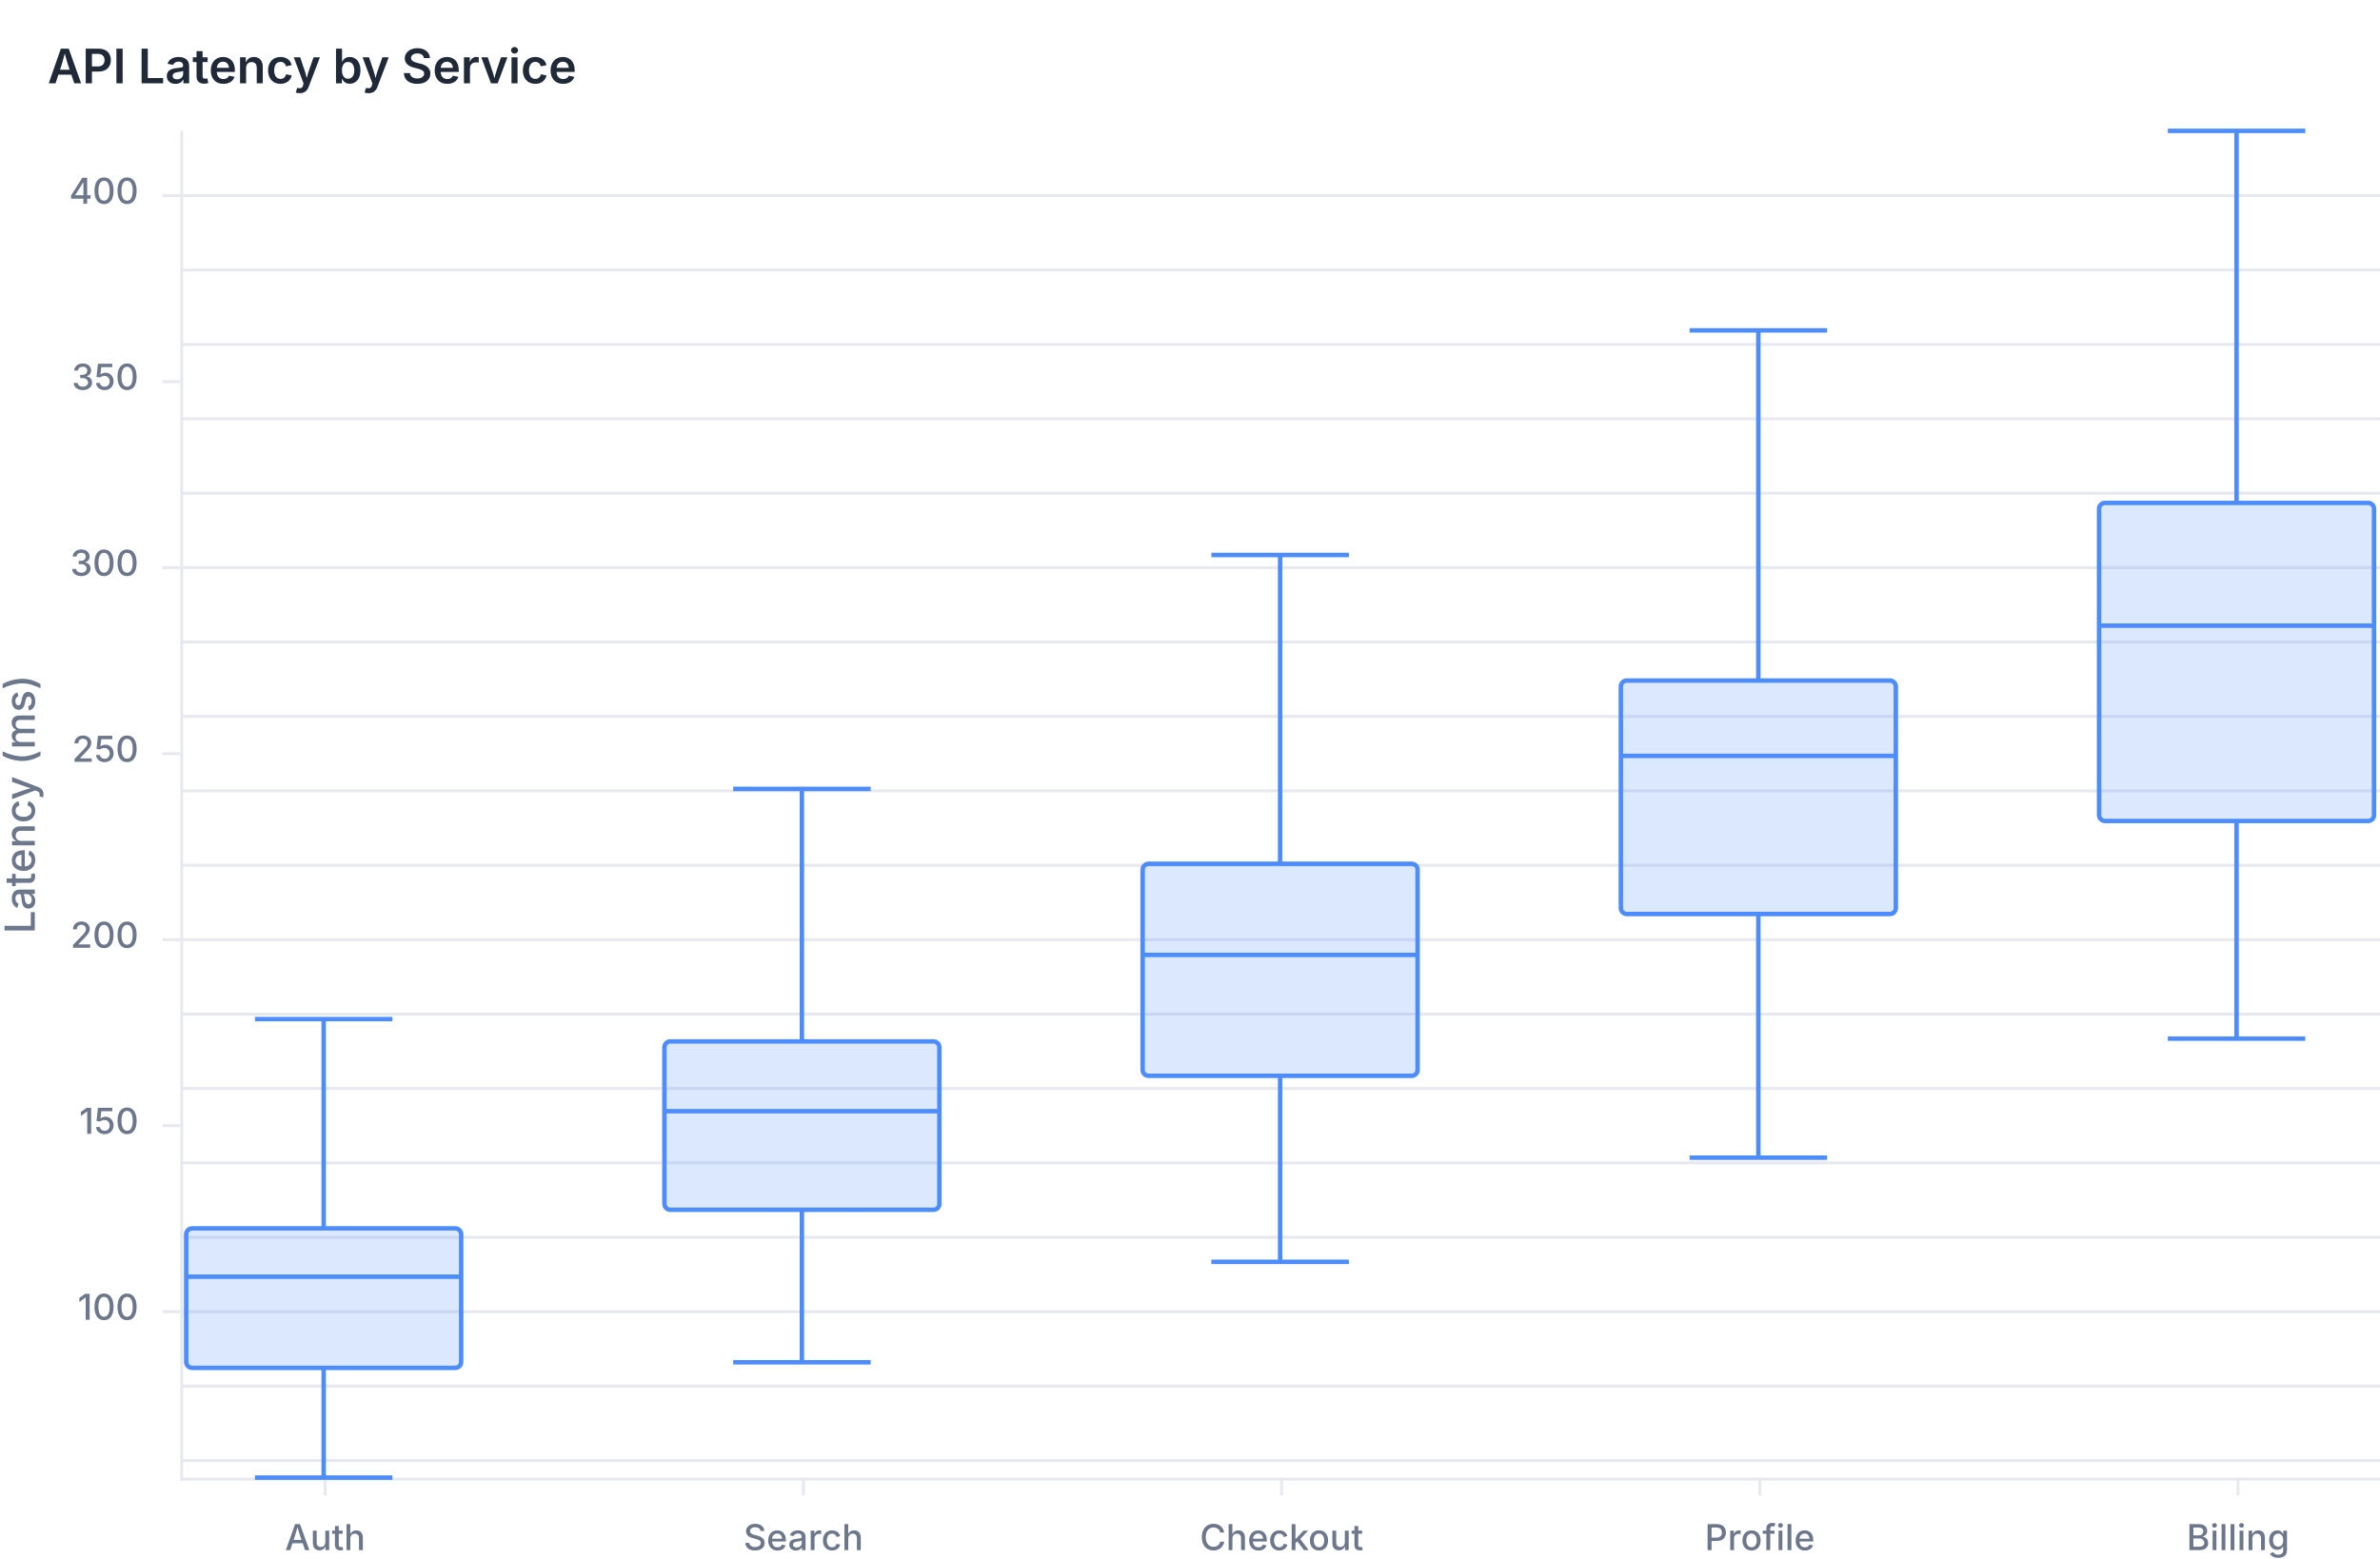
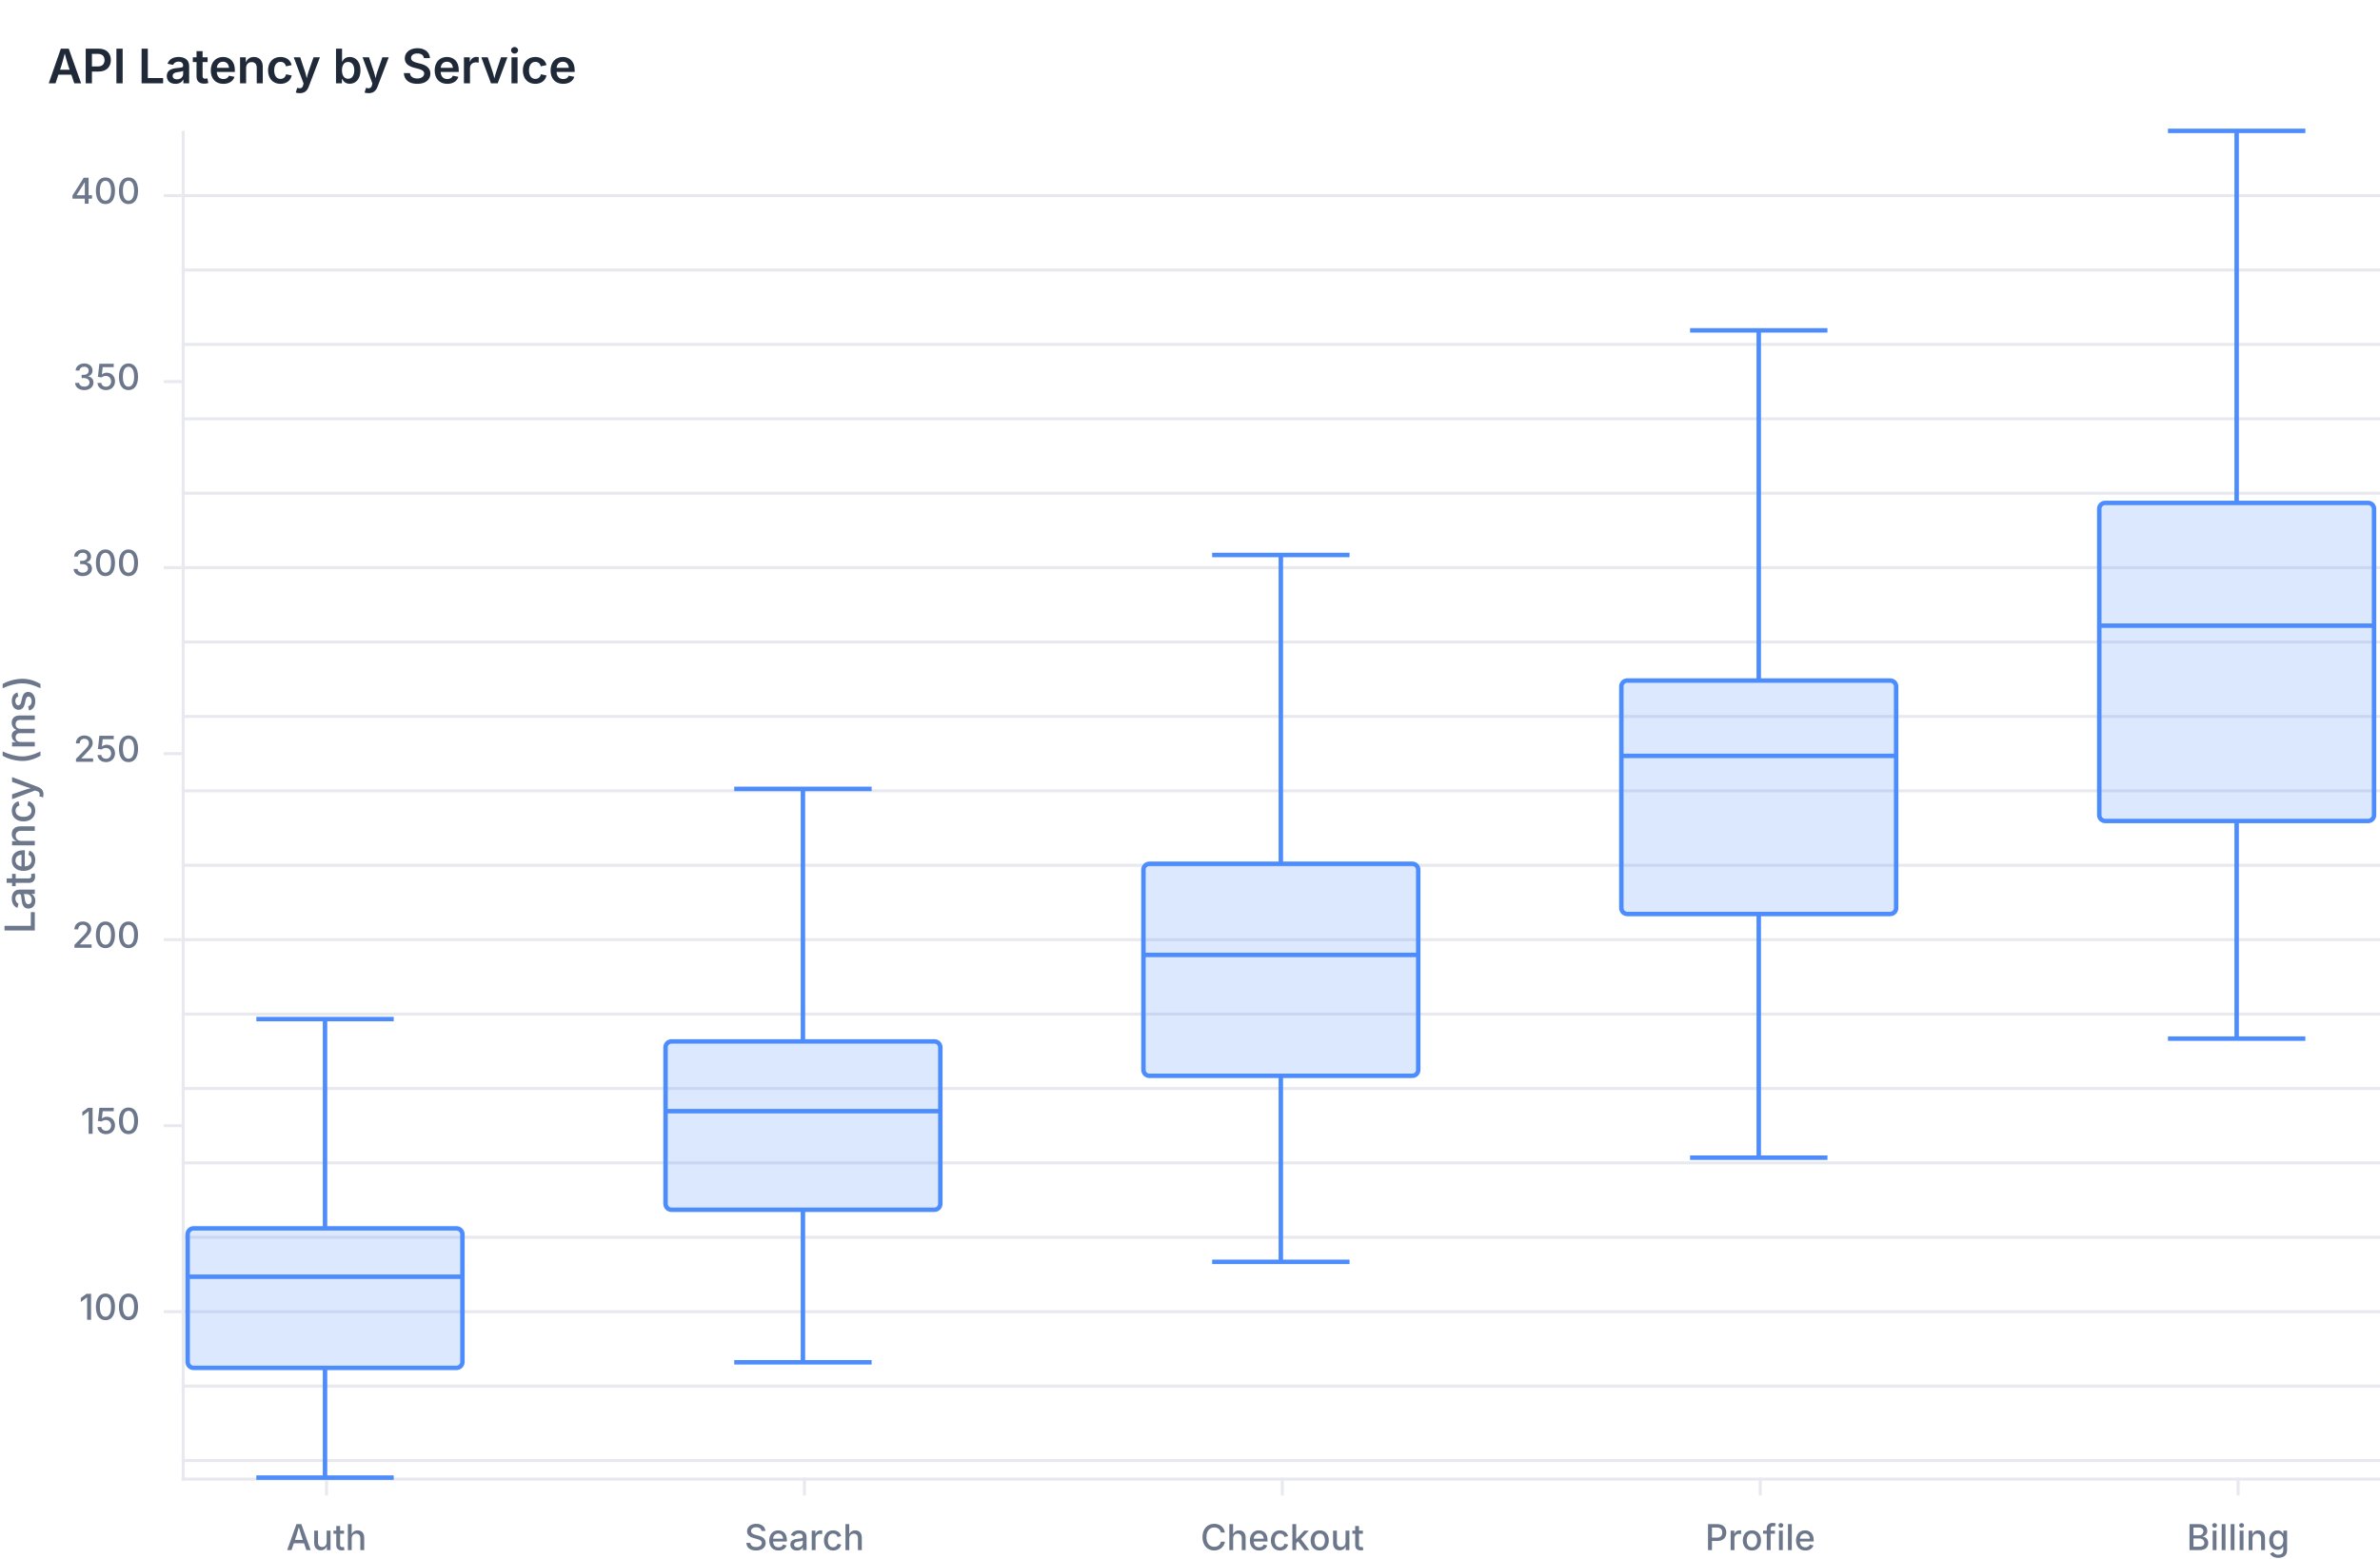
<svg xmlns="http://www.w3.org/2000/svg" style="font-family: Inter, Arial, &quot;Helvetica Neue&quot;, Helvetica, sans-serif;" height="524" width="800" viewBox="0 0 800 524" role="img">
  <g>
    <text x="16" y="28" font-size="16" font-weight="600" fill="#1f2937">API Latency by Service</text>
  </g>
  <g transform="translate(0,44)">
-     <g axis-type="x" transform="translate(60.59,452.8)">
+     <g axis-type="x" transform="translate(61.07,452.8)">
      <g fill="none" font-size="10" font-family="sans-serif" text-anchor="middle" style="user-select: none;">
-         <path stroke="currentColor" d="M0.5, 0 V0.5 H739.91 V0" style="stroke: #e8e9ef; stroke-width: 1px; stroke-dasharray: none;" />
-         <g opacity="1" transform="translate(48.71313,0)" style="stroke: none; font-size: 12px; font-weight: 500;">
+         <path stroke="currentColor" d="M0.5, 0 V0.5 H739.43 V0" style="stroke: #e8e9ef; stroke-width: 1px; stroke-dasharray: none;" />
+         <g opacity="1" transform="translate(48.68312,0)" style="stroke: none; font-size: 12px; font-weight: 500;">
          <line stroke="currentColor" y2="6" style="stroke: #e8e9ef; stroke-width: 1px;" />
          <text fill="currentColor" style="fill: #6c778c; cursor: default; font-family: Inter, Arial, &quot;Helvetica Neue&quot;, Helvetica, sans-serif; text-decoration: none; stroke: none;">
            <tspan font-size="12" font-family="Inter,Arial,&quot;Helvetica Neue&quot;,Helvetica,sans-serif" y="20">
              <tspan x="0" dy="0em" dominant-baseline="central">Auth</tspan>
            </tspan>
          </text>
        </g>
-         <g opacity="1" transform="translate(209.4591,0)" style="stroke: none; font-size: 12px; font-weight: 500;">
+         <g opacity="1" transform="translate(209.3241,0)" style="stroke: none; font-size: 12px; font-weight: 500;">
          <line stroke="currentColor" y2="6" style="stroke: #e8e9ef; stroke-width: 1px;" />
          <text fill="currentColor" style="fill: #6c778c; cursor: default; font-family: Inter, Arial, &quot;Helvetica Neue&quot;, Helvetica, sans-serif; text-decoration: none; stroke: none;">
            <tspan font-size="12" font-family="Inter,Arial,&quot;Helvetica Neue&quot;,Helvetica,sans-serif" y="20">
              <tspan x="0" dy="0em" dominant-baseline="central">Search</tspan>
            </tspan>
          </text>
        </g>
-         <g opacity="1" transform="translate(370.205,0)" style="stroke: none; font-size: 12px; font-weight: 500;">
+         <g opacity="1" transform="translate(369.965,0)" style="stroke: none; font-size: 12px; font-weight: 500;">
          <line stroke="currentColor" y2="6" style="stroke: #e8e9ef; stroke-width: 1px;" />
          <text fill="currentColor" style="fill: #6c778c; cursor: default; font-family: Inter, Arial, &quot;Helvetica Neue&quot;, Helvetica, sans-serif; text-decoration: none; stroke: none;">
            <tspan font-size="12" font-family="Inter,Arial,&quot;Helvetica Neue&quot;,Helvetica,sans-serif" y="20">
              <tspan x="0" dy="0em" dominant-baseline="central">Checkout</tspan>
            </tspan>
          </text>
        </g>
-         <g opacity="1" transform="translate(530.9509,0)" style="stroke: none; font-size: 12px; font-weight: 500;">
+         <g opacity="1" transform="translate(530.6059,0)" style="stroke: none; font-size: 12px; font-weight: 500;">
          <line stroke="currentColor" y2="6" style="stroke: #e8e9ef; stroke-width: 1px;" />
          <text fill="currentColor" style="fill: #6c778c; cursor: default; font-family: Inter, Arial, &quot;Helvetica Neue&quot;, Helvetica, sans-serif; text-decoration: none; stroke: none;">
            <tspan font-size="12" font-family="Inter,Arial,&quot;Helvetica Neue&quot;,Helvetica,sans-serif" y="20">
              <tspan x="0" dy="0em" dominant-baseline="central">Profile</tspan>
            </tspan>
          </text>
        </g>
-         <g opacity="1" transform="translate(691.6969,0)" style="stroke: none; font-size: 12px; font-weight: 500;">
+         <g opacity="1" transform="translate(691.2469,0)" style="stroke: none; font-size: 12px; font-weight: 500;">
          <line stroke="currentColor" y2="6" style="stroke: #e8e9ef; stroke-width: 1px;" />
          <text fill="currentColor" style="fill: #6c778c; cursor: default; font-family: Inter, Arial, &quot;Helvetica Neue&quot;, Helvetica, sans-serif; text-decoration: none; stroke: none;">
            <tspan font-size="12" font-family="Inter,Arial,&quot;Helvetica Neue&quot;,Helvetica,sans-serif" y="20">
              <tspan x="0" dy="0em" dominant-baseline="central">Billing</tspan>
            </tspan>
          </text>
        </g>
      </g>
      <g style="opacity: 0;" />
    </g>
-     <g axis-type="y" transform="translate(60.59,0)">
+     <g axis-type="y" transform="translate(61.07,0)">
      <g fill="none" font-size="10" font-family="sans-serif" text-anchor="end" style="user-select: none;">
        <path stroke="currentColor" d="M0, 453.3 H0.5 V0.5 H0" style="stroke: #e8e9ef; stroke-width: 1px; stroke-dasharray: none;" />
        <g opacity="1" transform="translate(0,397.0127)" style="stroke: none; font-size: 12px; font-weight: 500;">
          <line stroke="currentColor" x2="-6" style="stroke: #e8e9ef; stroke-width: 1px;" />
          <text fill="currentColor" x="-14" style="fill: #6c778c; cursor: default; font-family: Inter, Arial, &quot;Helvetica Neue&quot;, Helvetica, sans-serif; text-decoration: none; stroke: none;">
            <tspan font-size="12" font-family="Inter,Arial,&quot;Helvetica Neue&quot;,Helvetica,sans-serif" y="-6">
              <tspan x="-14" dy="0em" dominant-baseline="hanging">100</tspan>
            </tspan>
          </text>
        </g>
        <g opacity="1" transform="translate(0,334.4713)" style="stroke: none; font-size: 12px; font-weight: 500;">
          <line stroke="currentColor" x2="-6" style="stroke: #e8e9ef; stroke-width: 1px;" />
          <text fill="currentColor" x="-14" style="fill: #6c778c; cursor: default; font-family: Inter, Arial, &quot;Helvetica Neue&quot;, Helvetica, sans-serif; text-decoration: none; stroke: none;">
            <tspan font-size="12" font-family="Inter,Arial,&quot;Helvetica Neue&quot;,Helvetica,sans-serif" y="-6">
              <tspan x="-14" dy="0em" dominant-baseline="hanging">150</tspan>
            </tspan>
          </text>
        </g>
        <g opacity="1" transform="translate(0,271.9298)" style="stroke: none; font-size: 12px; font-weight: 500;">
          <line stroke="currentColor" x2="-6" style="stroke: #e8e9ef; stroke-width: 1px;" />
          <text fill="currentColor" x="-14" style="fill: #6c778c; cursor: default; font-family: Inter, Arial, &quot;Helvetica Neue&quot;, Helvetica, sans-serif; text-decoration: none; stroke: none;">
            <tspan font-size="12" font-family="Inter,Arial,&quot;Helvetica Neue&quot;,Helvetica,sans-serif" y="-6">
              <tspan x="-14" dy="0em" dominant-baseline="hanging">200</tspan>
            </tspan>
          </text>
        </g>
        <g opacity="1" transform="translate(0,209.3884)" style="stroke: none; font-size: 12px; font-weight: 500;">
          <line stroke="currentColor" x2="-6" style="stroke: #e8e9ef; stroke-width: 1px;" />
          <text fill="currentColor" x="-14" style="fill: #6c778c; cursor: default; font-family: Inter, Arial, &quot;Helvetica Neue&quot;, Helvetica, sans-serif; text-decoration: none; stroke: none;">
            <tspan font-size="12" font-family="Inter,Arial,&quot;Helvetica Neue&quot;,Helvetica,sans-serif" y="-6">
              <tspan x="-14" dy="0em" dominant-baseline="hanging">250</tspan>
            </tspan>
          </text>
        </g>
        <g opacity="1" transform="translate(0,146.847)" style="stroke: none; font-size: 12px; font-weight: 500;">
          <line stroke="currentColor" x2="-6" style="stroke: #e8e9ef; stroke-width: 1px;" />
          <text fill="currentColor" x="-14" style="fill: #6c778c; cursor: default; font-family: Inter, Arial, &quot;Helvetica Neue&quot;, Helvetica, sans-serif; text-decoration: none; stroke: none;">
            <tspan font-size="12" font-family="Inter,Arial,&quot;Helvetica Neue&quot;,Helvetica,sans-serif" y="-6">
              <tspan x="-14" dy="0em" dominant-baseline="hanging">300</tspan>
            </tspan>
          </text>
        </g>
        <g opacity="1" transform="translate(0,84.30552)" style="stroke: none; font-size: 12px; font-weight: 500;">
          <line stroke="currentColor" x2="-6" style="stroke: #e8e9ef; stroke-width: 1px;" />
          <text fill="currentColor" x="-14" style="fill: #6c778c; cursor: default; font-family: Inter, Arial, &quot;Helvetica Neue&quot;, Helvetica, sans-serif; text-decoration: none; stroke: none;">
            <tspan font-size="12" font-family="Inter,Arial,&quot;Helvetica Neue&quot;,Helvetica,sans-serif" y="-6">
              <tspan x="-14" dy="0em" dominant-baseline="hanging">350</tspan>
            </tspan>
          </text>
        </g>
        <g opacity="1" transform="translate(0,21.76409)" style="stroke: none; font-size: 12px; font-weight: 500;">
          <line stroke="currentColor" x2="-6" style="stroke: #e8e9ef; stroke-width: 1px;" />
          <text fill="currentColor" x="-14" style="fill: #6c778c; cursor: default; font-family: Inter, Arial, &quot;Helvetica Neue&quot;, Helvetica, sans-serif; text-decoration: none; stroke: none;">
            <tspan font-size="12" font-family="Inter,Arial,&quot;Helvetica Neue&quot;,Helvetica,sans-serif" y="-6">
              <tspan x="-14" dy="0em" dominant-baseline="hanging">400</tspan>
            </tspan>
          </text>
        </g>
-         <text dy="-0.25em" transform="translate(-45.39,226.4) rotate(-90)" style="fill: #6c778c; font-size: 14px; font-weight: 500; font-family: Inter, Arial, &quot;Helvetica Neue&quot;, Helvetica, sans-serif; text-anchor: middle;">Latency (ms)</text>
+         <text dy="-0.25em" transform="translate(-45.87,226.4) rotate(-90)" style="fill: #6c778c; font-size: 14px; font-weight: 500; font-family: Inter, Arial, &quot;Helvetica Neue&quot;, Helvetica, sans-serif; text-anchor: middle;">Latency (ms)</text>
      </g>
      <g fill="none" font-size="10" font-family="sans-serif" text-anchor="end" style="opacity: 1;">
        <path stroke="currentColor" d="M0.5,453.3V0.5" style="opacity: 0;" />
        <g opacity="1" transform="translate(0,447.0459)">
-           <line stroke="currentColor" x2="739.41" style="stroke: #e8e9ef; stroke-width: 1px; stroke-dasharray: none; opacity: 1; transition: none;" />
+           <line stroke="currentColor" x2="738.93" style="stroke: #e8e9ef; stroke-width: 1px; stroke-dasharray: none; opacity: 1; transition: none;" />
          <text fill="currentColor" x="-3" dy="0.32em" />
        </g>
        <g opacity="1" transform="translate(0,422.0293)">
-           <line stroke="currentColor" x2="739.41" style="stroke: #e8e9ef; stroke-width: 1px; stroke-dasharray: none; opacity: 1; transition: none;" />
+           <line stroke="currentColor" x2="738.93" style="stroke: #e8e9ef; stroke-width: 1px; stroke-dasharray: none; opacity: 1; transition: none;" />
          <text fill="currentColor" x="-3" dy="0.32em" />
        </g>
        <g opacity="1" transform="translate(0,397.0127)">
-           <line stroke="currentColor" x2="739.41" style="stroke: #e8e9ef; stroke-width: 1px; stroke-dasharray: none; opacity: 1; transition: none;" />
+           <line stroke="currentColor" x2="738.93" style="stroke: #e8e9ef; stroke-width: 1px; stroke-dasharray: none; opacity: 1; transition: none;" />
          <text fill="currentColor" x="-3" dy="0.32em" />
        </g>
        <g opacity="1" transform="translate(0,371.9961)">
-           <line stroke="currentColor" x2="739.41" style="stroke: #e8e9ef; stroke-width: 1px; stroke-dasharray: none; opacity: 1; transition: none;" />
+           <line stroke="currentColor" x2="738.93" style="stroke: #e8e9ef; stroke-width: 1px; stroke-dasharray: none; opacity: 1; transition: none;" />
          <text fill="currentColor" x="-3" dy="0.32em" />
        </g>
        <g opacity="1" transform="translate(0,346.9796)">
-           <line stroke="currentColor" x2="739.41" style="stroke: #e8e9ef; stroke-width: 1px; stroke-dasharray: none; opacity: 1; transition: none;" />
+           <line stroke="currentColor" x2="738.93" style="stroke: #e8e9ef; stroke-width: 1px; stroke-dasharray: none; opacity: 1; transition: none;" />
          <text fill="currentColor" x="-3" dy="0.32em" />
        </g>
        <g opacity="1" transform="translate(0,321.963)">
-           <line stroke="currentColor" x2="739.41" style="stroke: #e8e9ef; stroke-width: 1px; stroke-dasharray: none; opacity: 1; transition: none;" />
+           <line stroke="currentColor" x2="738.93" style="stroke: #e8e9ef; stroke-width: 1px; stroke-dasharray: none; opacity: 1; transition: none;" />
          <text fill="currentColor" x="-3" dy="0.32em" />
        </g>
        <g opacity="1" transform="translate(0,296.9464)">
-           <line stroke="currentColor" x2="739.41" style="stroke: #e8e9ef; stroke-width: 1px; stroke-dasharray: none; opacity: 1; transition: none;" />
+           <line stroke="currentColor" x2="738.93" style="stroke: #e8e9ef; stroke-width: 1px; stroke-dasharray: none; opacity: 1; transition: none;" />
          <text fill="currentColor" x="-3" dy="0.32em" />
        </g>
        <g opacity="1" transform="translate(0,271.9298)">
-           <line stroke="currentColor" x2="739.41" style="stroke: #e8e9ef; stroke-width: 1px; stroke-dasharray: none; opacity: 1; transition: none;" />
+           <line stroke="currentColor" x2="738.93" style="stroke: #e8e9ef; stroke-width: 1px; stroke-dasharray: none; opacity: 1; transition: none;" />
          <text fill="currentColor" x="-3" dy="0.32em" />
        </g>
        <g opacity="1" transform="translate(0,246.9133)">
-           <line stroke="currentColor" x2="739.41" style="stroke: #e8e9ef; stroke-width: 1px; stroke-dasharray: none; opacity: 1; transition: none;" />
+           <line stroke="currentColor" x2="738.93" style="stroke: #e8e9ef; stroke-width: 1px; stroke-dasharray: none; opacity: 1; transition: none;" />
          <text fill="currentColor" x="-3" dy="0.32em" />
        </g>
        <g opacity="1" transform="translate(0,221.8967)">
-           <line stroke="currentColor" x2="739.41" style="stroke: #e8e9ef; stroke-width: 1px; stroke-dasharray: none; opacity: 1; transition: none;" />
+           <line stroke="currentColor" x2="738.93" style="stroke: #e8e9ef; stroke-width: 1px; stroke-dasharray: none; opacity: 1; transition: none;" />
          <text fill="currentColor" x="-3" dy="0.32em" />
        </g>
        <g opacity="1" transform="translate(0,196.8801)">
-           <line stroke="currentColor" x2="739.41" style="stroke: #e8e9ef; stroke-width: 1px; stroke-dasharray: none; opacity: 1; transition: none;" />
+           <line stroke="currentColor" x2="738.93" style="stroke: #e8e9ef; stroke-width: 1px; stroke-dasharray: none; opacity: 1; transition: none;" />
          <text fill="currentColor" x="-3" dy="0.32em" />
        </g>
        <g opacity="1" transform="translate(0,171.8635)">
-           <line stroke="currentColor" x2="739.41" style="stroke: #e8e9ef; stroke-width: 1px; stroke-dasharray: none; opacity: 1; transition: none;" />
+           <line stroke="currentColor" x2="738.93" style="stroke: #e8e9ef; stroke-width: 1px; stroke-dasharray: none; opacity: 1; transition: none;" />
          <text fill="currentColor" x="-3" dy="0.32em" />
        </g>
        <g opacity="1" transform="translate(0,146.847)">
-           <line stroke="currentColor" x2="739.41" style="stroke: #e8e9ef; stroke-width: 1px; stroke-dasharray: none; opacity: 1; transition: none;" />
+           <line stroke="currentColor" x2="738.93" style="stroke: #e8e9ef; stroke-width: 1px; stroke-dasharray: none; opacity: 1; transition: none;" />
          <text fill="currentColor" x="-3" dy="0.32em" />
        </g>
        <g opacity="1" transform="translate(0,121.8304)">
-           <line stroke="currentColor" x2="739.41" style="stroke: #e8e9ef; stroke-width: 1px; stroke-dasharray: none; opacity: 1; transition: none;" />
+           <line stroke="currentColor" x2="738.93" style="stroke: #e8e9ef; stroke-width: 1px; stroke-dasharray: none; opacity: 1; transition: none;" />
          <text fill="currentColor" x="-3" dy="0.32em" />
        </g>
        <g opacity="1" transform="translate(0,96.81381)">
-           <line stroke="currentColor" x2="739.41" style="stroke: #e8e9ef; stroke-width: 1px; stroke-dasharray: none; opacity: 1; transition: none;" />
+           <line stroke="currentColor" x2="738.93" style="stroke: #e8e9ef; stroke-width: 1px; stroke-dasharray: none; opacity: 1; transition: none;" />
          <text fill="currentColor" x="-3" dy="0.32em" />
        </g>
        <g opacity="1" transform="translate(0,71.79724)">
-           <line stroke="currentColor" x2="739.41" style="stroke: #e8e9ef; stroke-width: 1px; stroke-dasharray: none; opacity: 1; transition: none;" />
+           <line stroke="currentColor" x2="738.93" style="stroke: #e8e9ef; stroke-width: 1px; stroke-dasharray: none; opacity: 1; transition: none;" />
          <text fill="currentColor" x="-3" dy="0.32em" />
        </g>
        <g opacity="1" transform="translate(0,46.78066)">
-           <line stroke="currentColor" x2="739.41" style="stroke: #e8e9ef; stroke-width: 1px; stroke-dasharray: none; opacity: 1; transition: none;" />
+           <line stroke="currentColor" x2="738.93" style="stroke: #e8e9ef; stroke-width: 1px; stroke-dasharray: none; opacity: 1; transition: none;" />
          <text fill="currentColor" x="-3" dy="0.32em" />
        </g>
        <g opacity="1" transform="translate(0,21.76409)">
-           <line stroke="currentColor" x2="739.41" style="stroke: #e8e9ef; stroke-width: 1px; stroke-dasharray: none; opacity: 1; transition: none;" />
+           <line stroke="currentColor" x2="738.93" style="stroke: #e8e9ef; stroke-width: 1px; stroke-dasharray: none; opacity: 1; transition: none;" />
          <text fill="currentColor" x="-3" dy="0.32em" />
        </g>
      </g>
    </g>
-     <g transform="translate(60.59,0)" style="clip-path: url(#snap-0);">
-       <g transform="translate(48.21313,0)" style="opacity: 1;">
-         <path style="opacity: 1; fill: #4D8CFD; fill-opacity: 0.2; stroke: #4D8CFD; stroke-width: 1.5px; cursor: default;" d="M-44.213,368.994h88.426a2,2 0 0 1 2,2h0v0v42.906a2,2 0 0 1 -2,2v0h0h-88.426a2,2 0 0 1 -2,-2h0v0v-42.906a2,2 0 0 1 2,-2v0h0z" />
+     <g transform="translate(61.07,0)" style="clip-path: url(#snap-0);">
+       <g transform="translate(48.18312,0)" style="opacity: 1;">
+         <path style="opacity: 1; fill: #4D8CFD; fill-opacity: 0.2; stroke: #4D8CFD; stroke-width: 1.5px; cursor: default;" d="M-44.183,368.994h88.366a2,2 0 0 1 2,2h0v0v42.906a2,2 0 0 1 -2,2v0h0h-88.366a2,2 0 0 1 -2,-2h0v0v-42.906a2,2 0 0 1 2,-2v0h0z" />
        <line data-end="lower" style="opacity: 1; stroke: #4D8CFD; stroke-width: 1.5px;" x1="0" x2="0" y1="415.901" y2="452.8" />
        <line data-end="upper" style="opacity: 1; stroke: #4D8CFD; stroke-width: 1.5px;" x1="0" x2="0" y1="368.994" y2="298.635" />
-         <line data-end="lower" style="opacity: 1; stroke: #4D8CFD; stroke-width: 1.5px;" x1="-23.107" x2="23.107" y1="452.8" y2="452.8" />
-         <line data-end="upper" style="opacity: 1; stroke: #4D8CFD; stroke-width: 1.5px;" x1="-23.107" x2="23.107" y1="298.635" y2="298.635" />
-         <line style="opacity: 1; stroke: #4D8CFD; stroke-width: 1.5px;" x1="-46.213" x2="46.213" y1="385.255" y2="385.255" />
-       </g>
-       <g transform="translate(208.9591,0)" style="opacity: 1;">
-         <path style="opacity: 1; fill: #4D8CFD; fill-opacity: 0.2; stroke: #4D8CFD; stroke-width: 1.5px; cursor: default;" d="M-44.213,306.14h88.426a2,2 0 0 1 2,2h0v0v52.6a2,2 0 0 1 -2,2v0h0h-88.426a2,2 0 0 1 -2,-2h0v0v-52.6a2,2 0 0 1 2,-2v0h0z" />
+         <line data-end="lower" style="opacity: 1; stroke: #4D8CFD; stroke-width: 1.5px;" x1="-23.092" x2="23.092" y1="452.8" y2="452.8" />
+         <line data-end="upper" style="opacity: 1; stroke: #4D8CFD; stroke-width: 1.5px;" x1="-23.092" x2="23.092" y1="298.635" y2="298.635" />
+         <line style="opacity: 1; stroke: #4D8CFD; stroke-width: 1.5px;" x1="-46.183" x2="46.183" y1="385.255" y2="385.255" />
+       </g>
+       <g transform="translate(208.8241,0)" style="opacity: 1;">
+         <path style="opacity: 1; fill: #4D8CFD; fill-opacity: 0.2; stroke: #4D8CFD; stroke-width: 1.5px; cursor: default;" d="M-44.183,306.14h88.366a2,2 0 0 1 2,2h0v0v52.6a2,2 0 0 1 -2,2v0h0h-88.366a2,2 0 0 1 -2,-2h0v0v-52.6a2,2 0 0 1 2,-2v0h0z" />
        <line data-end="lower" style="opacity: 1; stroke: #4D8CFD; stroke-width: 1.5px;" x1="0" x2="0" y1="362.74" y2="414.024" />
        <line data-end="upper" style="opacity: 1; stroke: #4D8CFD; stroke-width: 1.5px;" x1="0" x2="0" y1="306.14" y2="221.24" />
-         <line data-end="lower" style="opacity: 1; stroke: #4D8CFD; stroke-width: 1.5px;" x1="-23.107" x2="23.107" y1="414.024" y2="414.024" />
-         <line data-end="upper" style="opacity: 1; stroke: #4D8CFD; stroke-width: 1.5px;" x1="-23.107" x2="23.107" y1="221.24" y2="221.24" />
-         <line style="opacity: 1; stroke: #4D8CFD; stroke-width: 1.5px;" x1="-46.213" x2="46.213" y1="329.593" y2="329.593" />
-       </g>
-       <g transform="translate(369.705,0)" style="opacity: 1;">
-         <path style="opacity: 1; fill: #4D8CFD; fill-opacity: 0.2; stroke: #4D8CFD; stroke-width: 1.5px; cursor: default;" d="M-44.213,246.413h88.426a2,2 0 0 1 2,2h0v0v67.297a2,2 0 0 1 -2,2v0h0h-88.426a2,2 0 0 1 -2,-2h0v0v-67.297a2,2 0 0 1 2,-2v0h0z" />
+         <line data-end="lower" style="opacity: 1; stroke: #4D8CFD; stroke-width: 1.5px;" x1="-23.092" x2="23.092" y1="414.024" y2="414.024" />
+         <line data-end="upper" style="opacity: 1; stroke: #4D8CFD; stroke-width: 1.5px;" x1="-23.092" x2="23.092" y1="221.24" y2="221.24" />
+         <line style="opacity: 1; stroke: #4D8CFD; stroke-width: 1.5px;" x1="-46.183" x2="46.183" y1="329.593" y2="329.593" />
+       </g>
+       <g transform="translate(369.465,0)" style="opacity: 1;">
+         <path style="opacity: 1; fill: #4D8CFD; fill-opacity: 0.2; stroke: #4D8CFD; stroke-width: 1.5px; cursor: default;" d="M-44.183,246.413h88.366a2,2 0 0 1 2,2h0v0v67.297a2,2 0 0 1 -2,2v0h0h-88.366a2,2 0 0 1 -2,-2h0v0v-67.297a2,2 0 0 1 2,-2v0h0z" />
        <line data-end="lower" style="opacity: 1; stroke: #4D8CFD; stroke-width: 1.5px;" x1="0" x2="0" y1="317.71" y2="380.252" />
        <line data-end="upper" style="opacity: 1; stroke: #4D8CFD; stroke-width: 1.5px;" x1="0" x2="0" y1="246.413" y2="142.594" />
-         <line data-end="lower" style="opacity: 1; stroke: #4D8CFD; stroke-width: 1.5px;" x1="-23.107" x2="23.107" y1="380.252" y2="380.252" />
-         <line data-end="upper" style="opacity: 1; stroke: #4D8CFD; stroke-width: 1.5px;" x1="-23.107" x2="23.107" y1="142.594" y2="142.594" />
-         <line style="opacity: 1; stroke: #4D8CFD; stroke-width: 1.5px;" x1="-46.213" x2="46.213" y1="277.059" y2="277.059" />
-       </g>
-       <g transform="translate(530.4509,0)" style="opacity: 1;">
-         <path style="opacity: 1; fill: #4D8CFD; fill-opacity: 0.2; stroke: #4D8CFD; stroke-width: 1.5px; cursor: default;" d="M-44.213,184.81h88.426a2,2 0 0 1 2,2h0v0v74.49a2,2 0 0 1 -2,2v0h0h-88.426a2,2 0 0 1 -2,-2h0v0v-74.49a2,2 0 0 1 2,-2v0h0z" />
+         <line data-end="lower" style="opacity: 1; stroke: #4D8CFD; stroke-width: 1.5px;" x1="-23.092" x2="23.092" y1="380.252" y2="380.252" />
+         <line data-end="upper" style="opacity: 1; stroke: #4D8CFD; stroke-width: 1.5px;" x1="-23.092" x2="23.092" y1="142.594" y2="142.594" />
+         <line style="opacity: 1; stroke: #4D8CFD; stroke-width: 1.5px;" x1="-46.183" x2="46.183" y1="277.059" y2="277.059" />
+       </g>
+       <g transform="translate(530.1059,0)" style="opacity: 1;">
+         <path style="opacity: 1; fill: #4D8CFD; fill-opacity: 0.2; stroke: #4D8CFD; stroke-width: 1.5px; cursor: default;" d="M-44.183,184.81h88.366a2,2 0 0 1 2,2h0v0v74.49a2,2 0 0 1 -2,2v0h0h-88.366a2,2 0 0 1 -2,-2h0v0v-74.49a2,2 0 0 1 2,-2v0h0z" />
        <line data-end="lower" style="opacity: 1; stroke: #4D8CFD; stroke-width: 1.5px;" x1="0" x2="0" y1="263.299" y2="345.229" />
        <line data-end="upper" style="opacity: 1; stroke: #4D8CFD; stroke-width: 1.5px;" x1="0" x2="0" y1="184.81" y2="67.076" />
-         <line data-end="lower" style="opacity: 1; stroke: #4D8CFD; stroke-width: 1.5px;" x1="-23.107" x2="23.107" y1="345.229" y2="345.229" />
-         <line data-end="upper" style="opacity: 1; stroke: #4D8CFD; stroke-width: 1.5px;" x1="-23.107" x2="23.107" y1="67.076" y2="67.076" />
-         <line style="opacity: 1; stroke: #4D8CFD; stroke-width: 1.5px;" x1="-46.213" x2="46.213" y1="210.139" y2="210.139" />
-       </g>
-       <g transform="translate(691.1969,0)" style="opacity: 1;">
-         <path style="opacity: 1; fill: #4D8CFD; fill-opacity: 0.2; stroke: #4D8CFD; stroke-width: 1.5px; cursor: default;" d="M-44.213,125.083h88.426a2,2 0 0 1 2,2h0v0v102.946a2,2 0 0 1 -2,2v0h0h-88.426a2,2 0 0 1 -2,-2h0v0v-102.946a2,2 0 0 1 2,-2v0h0z" />
+         <line data-end="lower" style="opacity: 1; stroke: #4D8CFD; stroke-width: 1.5px;" x1="-23.092" x2="23.092" y1="345.229" y2="345.229" />
+         <line data-end="upper" style="opacity: 1; stroke: #4D8CFD; stroke-width: 1.5px;" x1="-23.092" x2="23.092" y1="67.076" y2="67.076" />
+         <line style="opacity: 1; stroke: #4D8CFD; stroke-width: 1.5px;" x1="-46.183" x2="46.183" y1="210.139" y2="210.139" />
+       </g>
+       <g transform="translate(690.7469,0)" style="opacity: 1;">
+         <path style="opacity: 1; fill: #4D8CFD; fill-opacity: 0.2; stroke: #4D8CFD; stroke-width: 1.5px; cursor: default;" d="M-44.183,125.083h88.366a2,2 0 0 1 2,2h0v0v102.946a2,2 0 0 1 -2,2v0h0h-88.366a2,2 0 0 1 -2,-2h0v0v-102.946a2,2 0 0 1 2,-2v0h0z" />
        <line data-end="lower" style="opacity: 1; stroke: #4D8CFD; stroke-width: 1.5px;" x1="0" x2="0" y1="232.029" y2="305.202" />
        <line data-end="upper" style="opacity: 1; stroke: #4D8CFD; stroke-width: 1.5px;" x1="0" x2="0" y1="125.083" y2="0" />
-         <line data-end="lower" style="opacity: 1; stroke: #4D8CFD; stroke-width: 1.5px;" x1="-23.107" x2="23.107" y1="305.202" y2="305.202" />
-         <line data-end="upper" style="opacity: 1; stroke: #4D8CFD; stroke-width: 1.5px;" x1="-23.107" x2="23.107" y1="0" y2="0" />
-         <line style="opacity: 1; stroke: #4D8CFD; stroke-width: 1.5px;" x1="-46.213" x2="46.213" y1="166.36" y2="166.36" />
+         <line data-end="lower" style="opacity: 1; stroke: #4D8CFD; stroke-width: 1.5px;" x1="-23.092" x2="23.092" y1="305.202" y2="305.202" />
+         <line data-end="upper" style="opacity: 1; stroke: #4D8CFD; stroke-width: 1.5px;" x1="-23.092" x2="23.092" y1="0" y2="0" />
+         <line style="opacity: 1; stroke: #4D8CFD; stroke-width: 1.5px;" x1="-46.183" x2="46.183" y1="166.36" y2="166.36" />
      </g>
    </g>
    <clipPath id="snap-0">
-       <rect x="-2" y="-2" width="743.41" height="456.8" />
+       <rect x="-2" y="-2" width="742.93" height="456.8" />
    </clipPath>
    <defs>
      <filter id="snap-1" filterUnits="objectBoundingBox">
        <feColorMatrix type="saturate" in="SourceGraphic" values="1.35" />
      </filter>
    </defs>
    <defs />
  </g>
</svg>
